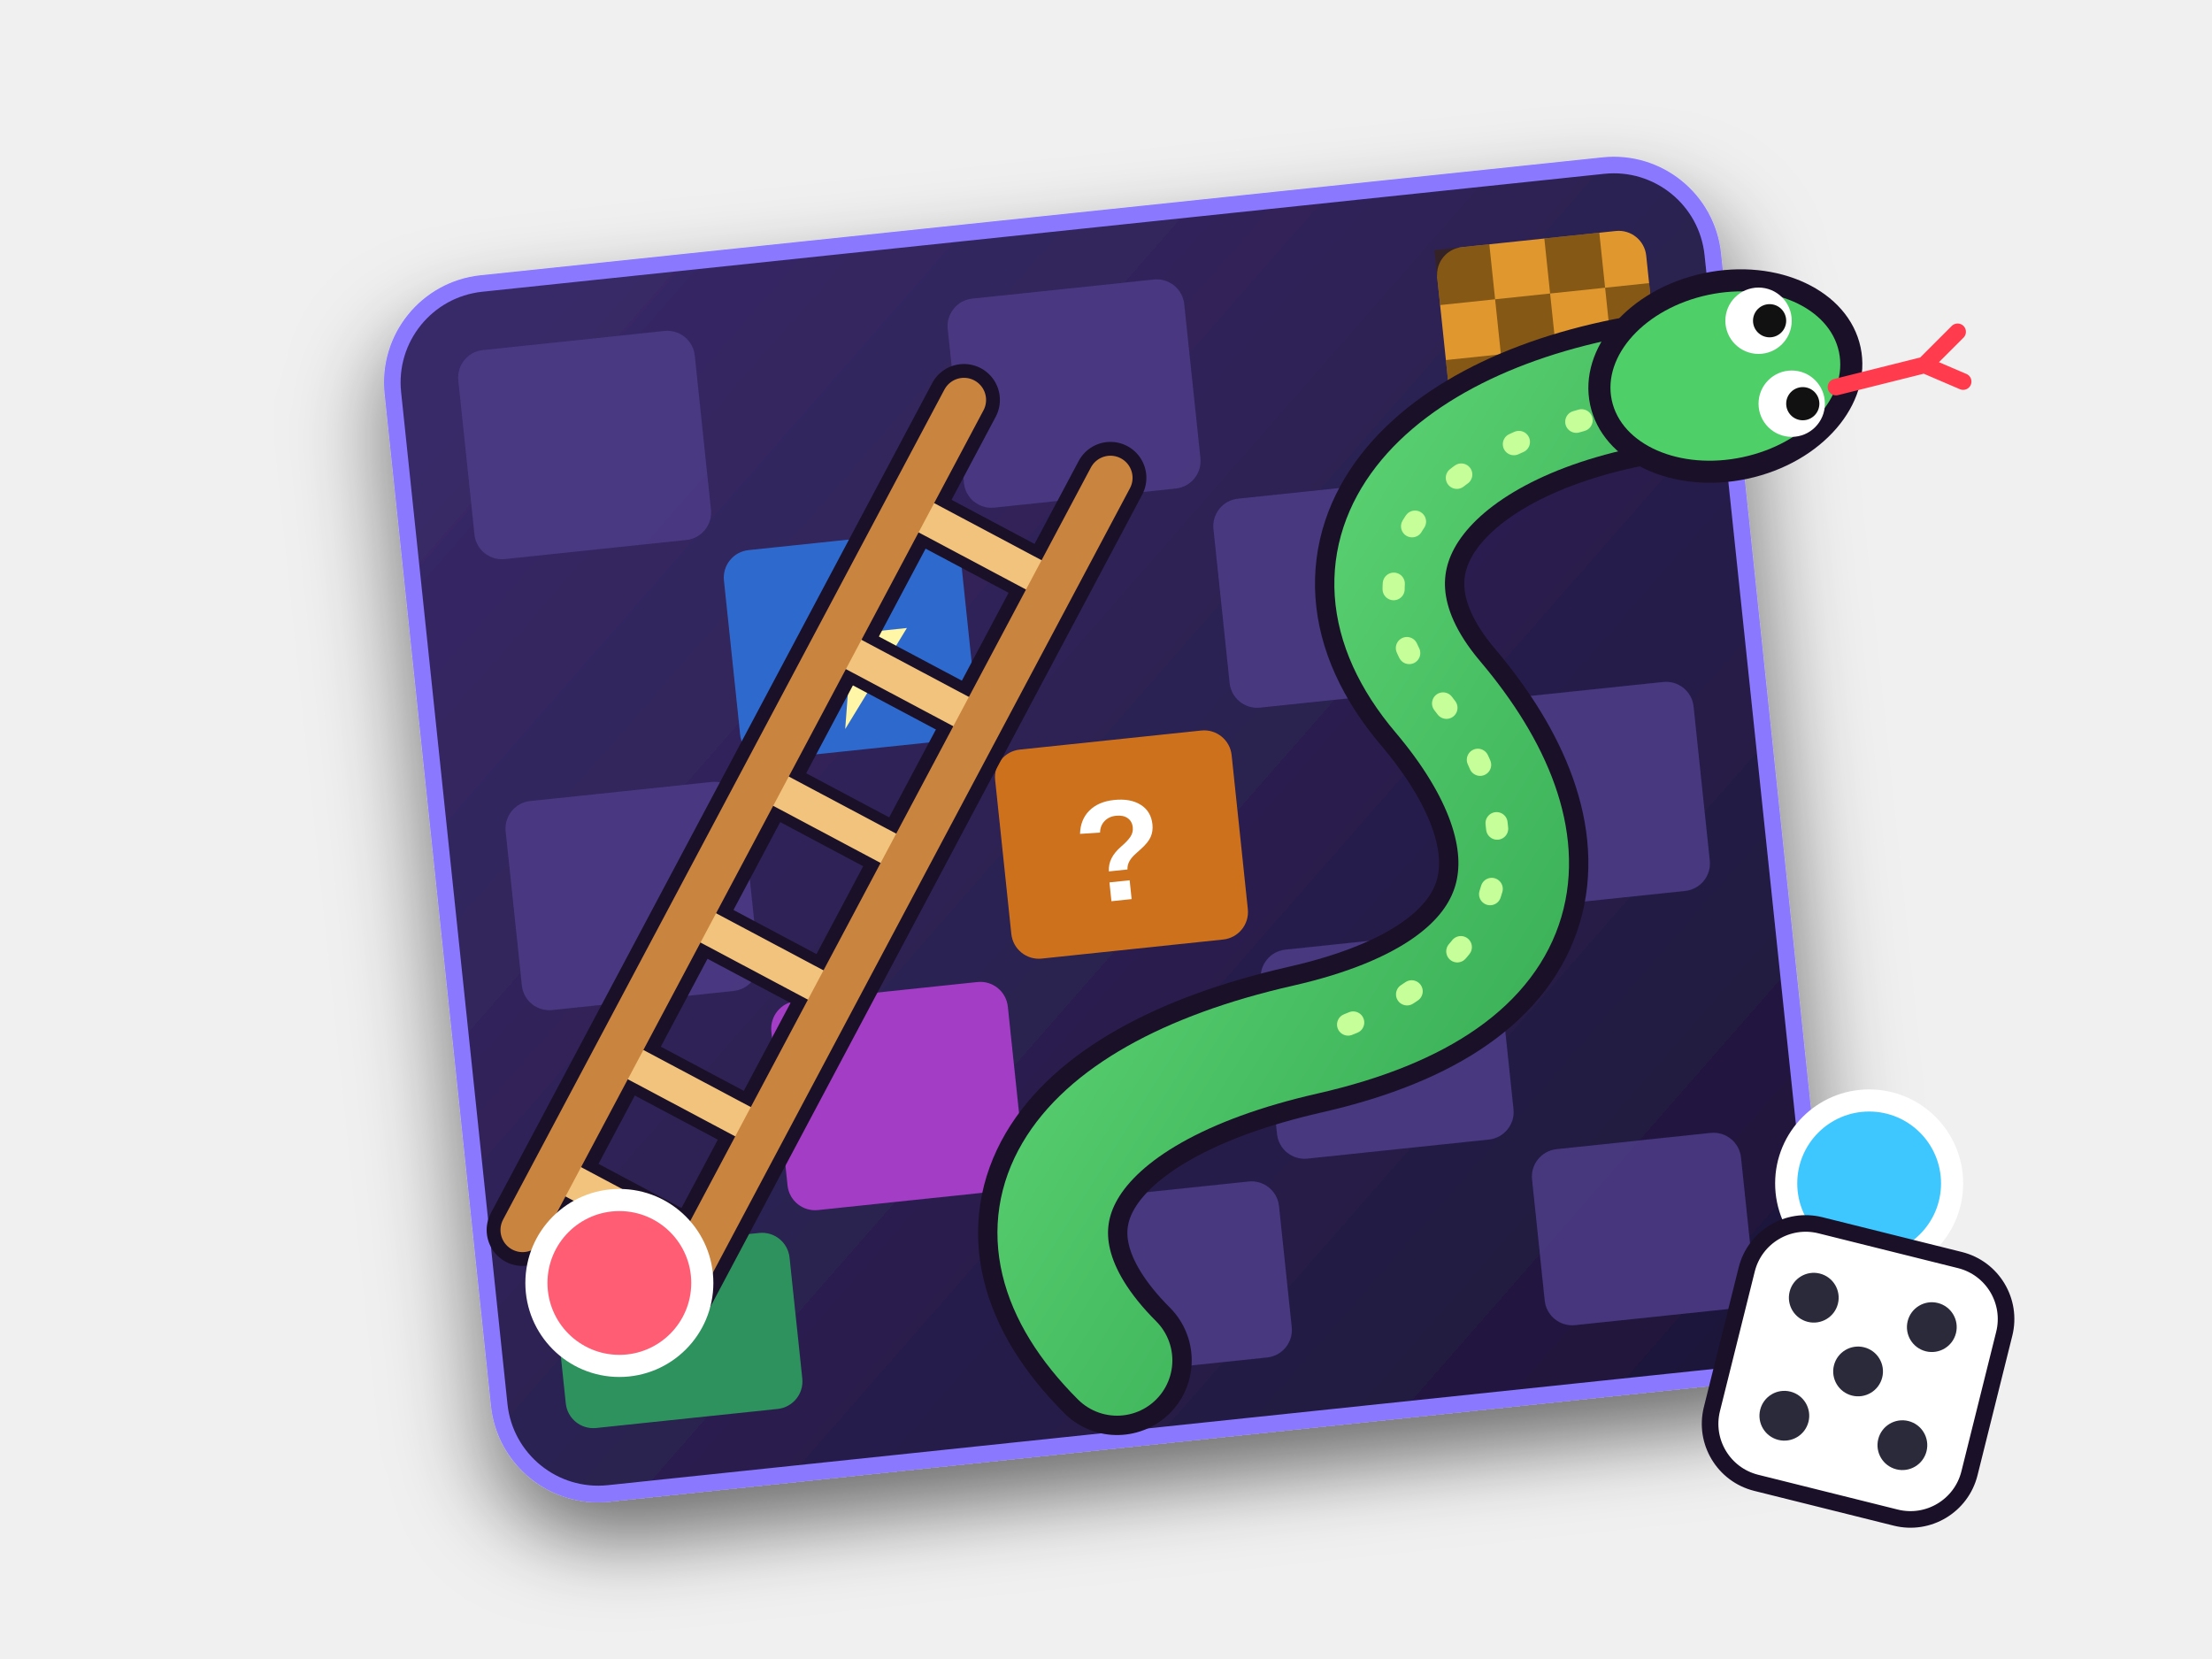
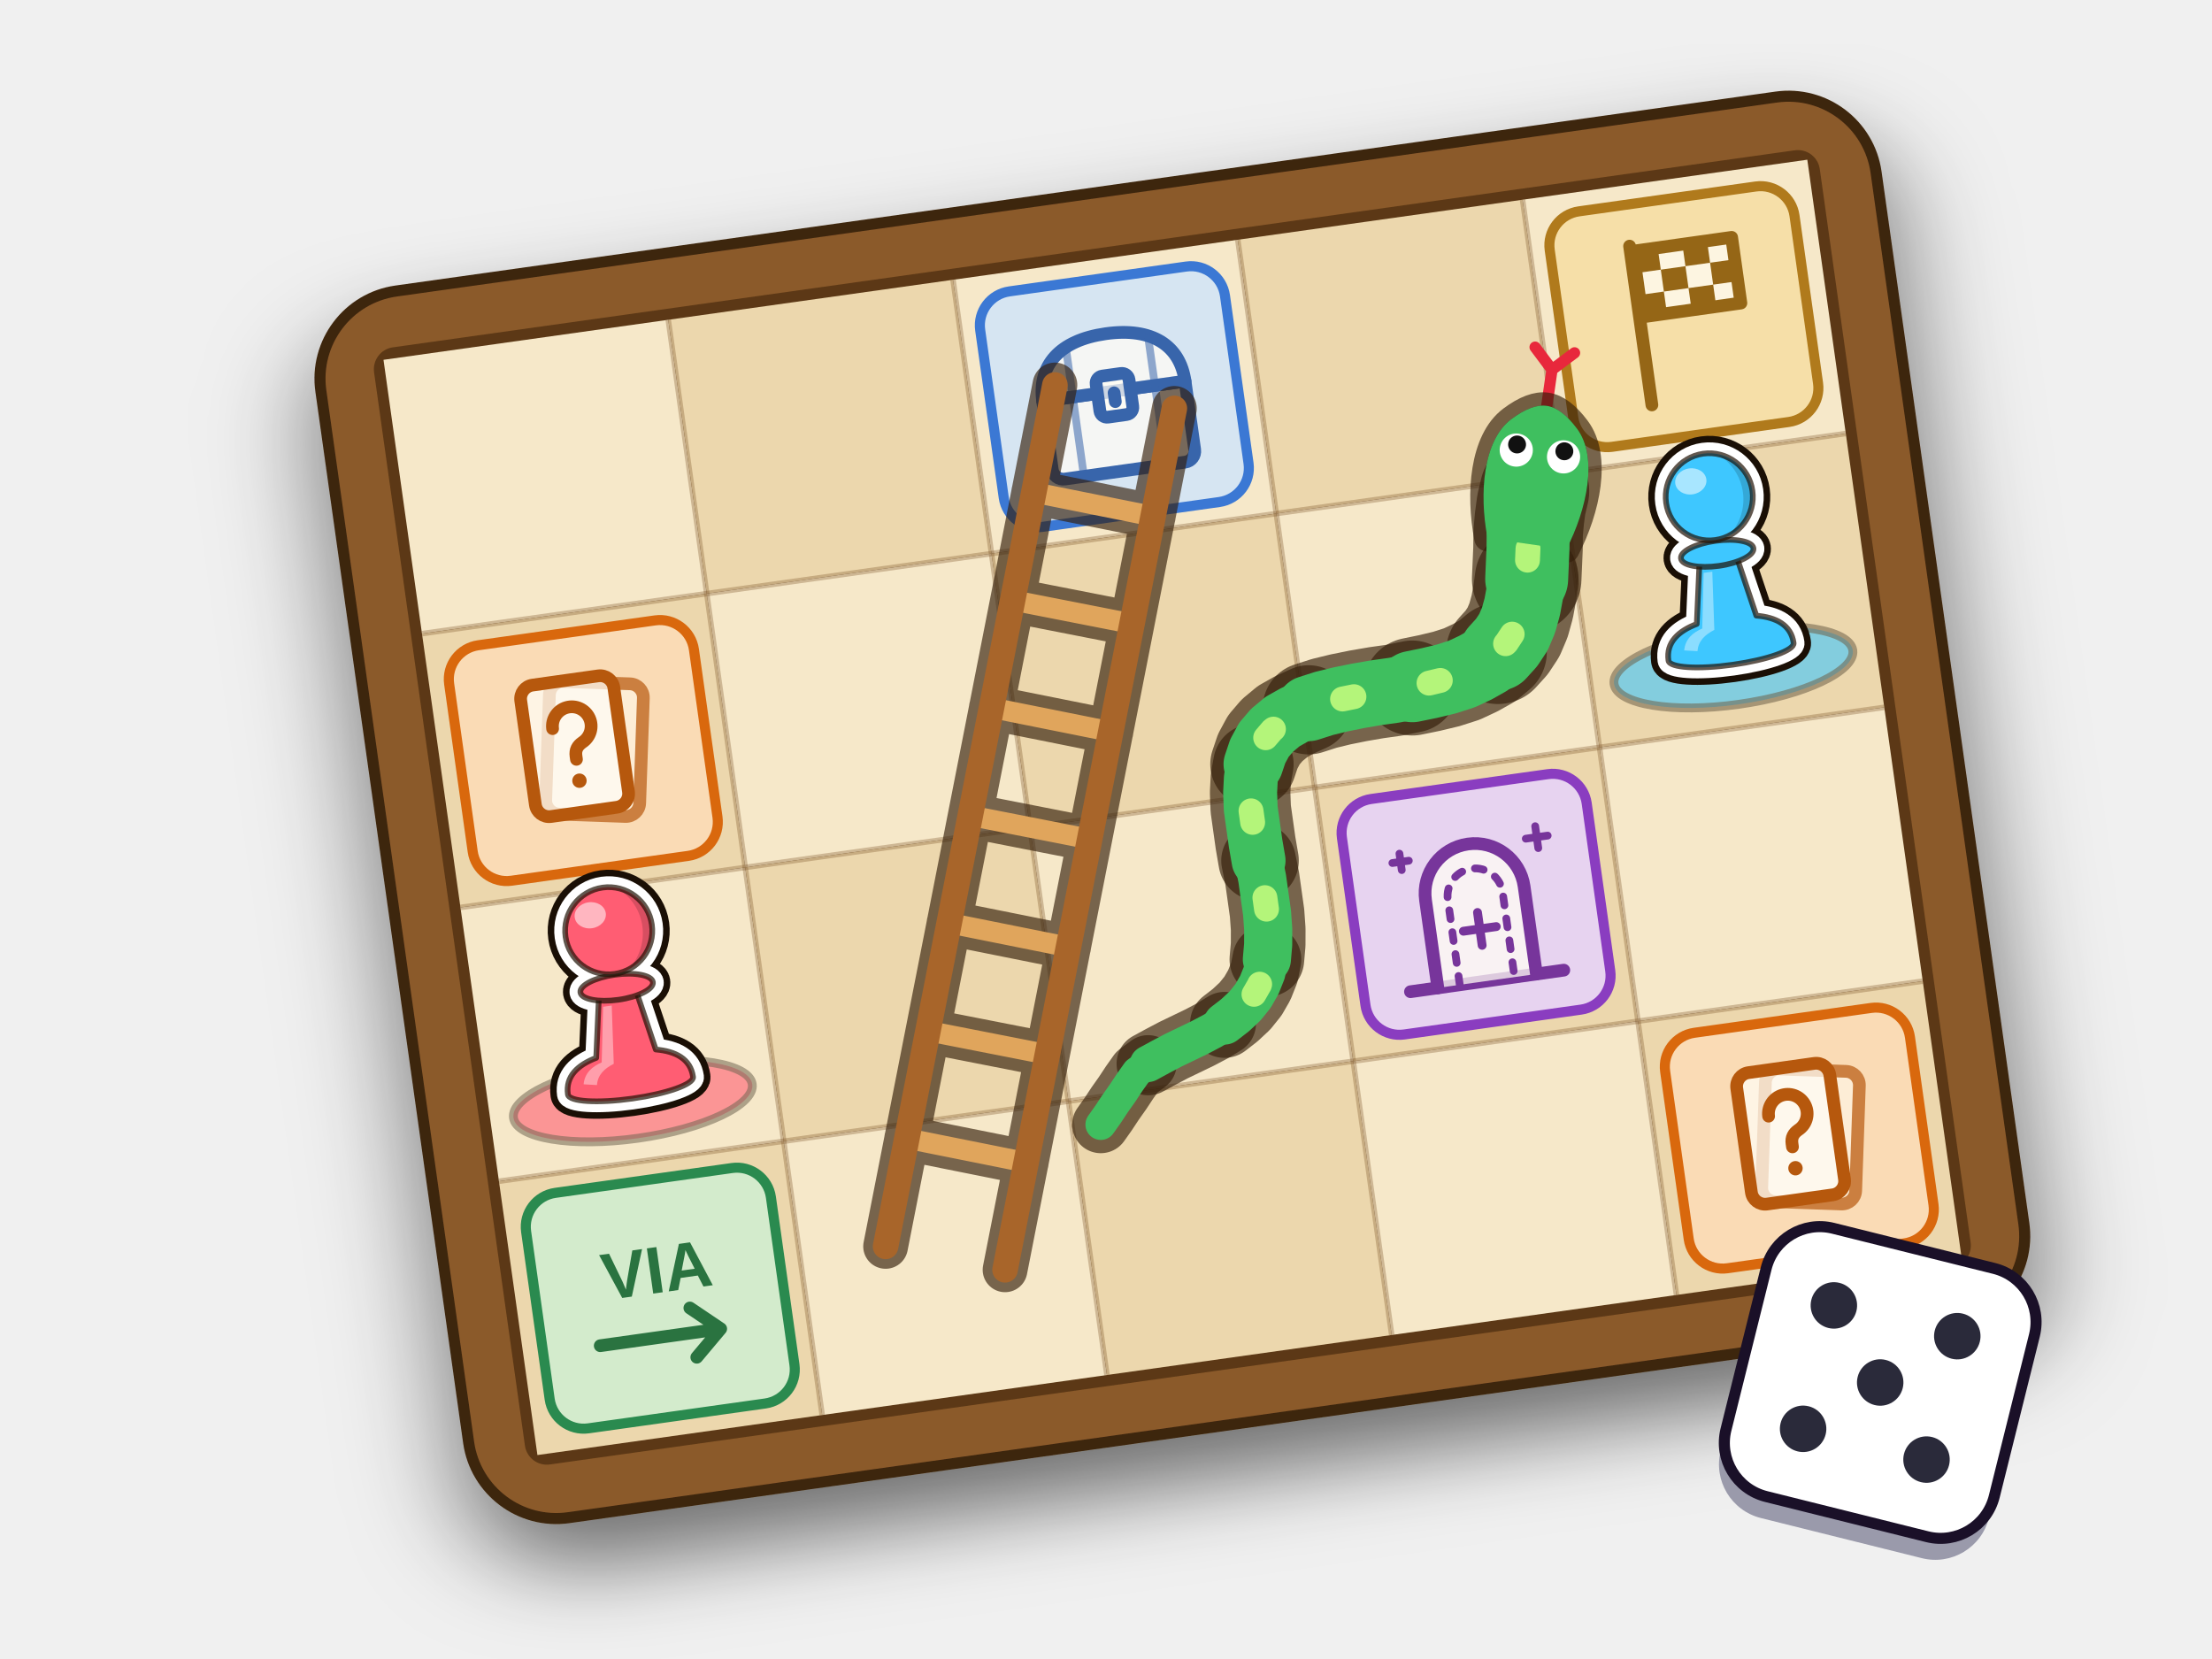
<svg xmlns="http://www.w3.org/2000/svg" viewBox="0 0 400 300" width="400" height="300" fill="none">
  <defs>
-     <linearGradient id="ssBoard" x1="0" y1="0" x2="1" y2="1">
-       <stop offset="0" stop-color="#3a2b6b" />
-       <stop offset="1" stop-color="#1d1638" />
-     </linearGradient>
-     <linearGradient id="ssSnake" x1="0" y1="0" x2="1" y2="1">
-       <stop offset="0" stop-color="#6be37f" />
-       <stop offset="1" stop-color="#2a9e4a" />
-     </linearGradient>
-     <filter id="ssShadow" x="-25%" y="-25%" width="150%" height="150%">
-       <feDropShadow dx="0" dy="7" stdDeviation="8" flood-color="#000" flood-opacity="0.55" />
+     <filter id="ssShadow" x="-20%" y="-20%" width="140%" height="140%">
+       <feDropShadow dx="0" dy="8" stdDeviation="9" flood-color="#000" flood-opacity="0.55" />
    </filter>
  </defs>
-   <g transform="rotate(-6 200 150)" filter="url(#ssShadow)">
-     <rect x="80" y="40" width="240" height="220" rx="18" fill="url(#ssBoard)" stroke="#8a78ff" stroke-width="3" />
-     <g opacity="0.9">
-       <rect x="92" y="52" width="43" height="38" rx="5" fill="#4a3a85" />
-       <rect x="181" y="52" width="43" height="38" rx="5" fill="#4a3a85" />
-       <rect x="270" y="52" width="38" height="38" rx="5" fill="#f4a52b" />
-       <rect x="136" y="93" width="43" height="38" rx="5" fill="#2f72d9" />
-       <rect x="225" y="93" width="43" height="38" rx="5" fill="#4a3a85" />
-       <rect x="92" y="134" width="43" height="38" rx="5" fill="#4a3a85" />
-       <rect x="181" y="134" width="43" height="38" rx="5" fill="#e07a16" />
-       <rect x="270" y="134" width="38" height="38" rx="5" fill="#4a3a85" />
-       <rect x="136" y="175" width="43" height="38" rx="5" fill="#b03fd1" />
-       <rect x="225" y="175" width="43" height="38" rx="5" fill="#4a3a85" />
-       <rect x="92" y="216" width="43" height="32" rx="5" fill="#2f9e5f" />
-       <rect x="181" y="216" width="43" height="32" rx="5" fill="#4a3a85" />
-       <rect x="270" y="216" width="38" height="32" rx="5" fill="#4a3a85" />
+   <g transform="translate(212 146) rotate(-8) translate(-142.0 -112.0)">
+     <g filter="url(#ssShadow)">
+       <rect x="0" y="0" width="284" height="224" rx="16" fill="#8b5a2b" stroke="#3d250e" stroke-width="2" />
+       <rect x="10" y="10" width="264" height="204" rx="4" fill="#5c3815" />
+       <rect x="12" y="12" width="52" height="50" fill="#f6e8c9" />
+       <rect x="64" y="12" width="52" height="50" fill="#ecd7ad" />
+       <rect x="116" y="12" width="52" height="50" fill="#f6e8c9" />
+       <rect x="119.6" y="15.5" width="44.7" height="43.0" rx="6.2" fill="#d6e5f2" stroke="#3b78d4" stroke-width="1.82" />
+       <g transform="translate(122.0 17.0) scale(1.000)" color="#3865ab" fill="none" stroke="currentColor" stroke-width="2.3" stroke-linecap="round" stroke-linejoin="round">
+         <path d="M7 19h26v12.5a2 2 0 0 1-2 2H9a2 2 0 0 1-2-2z" fill="rgba(255,252,244,.75)" />
+         <path d="M7 19c0-6.5 4.5-10.5 13-10.5S33 12.5 33 19z" fill="rgba(255,252,244,.75)" />
+         <path d="M12.5 10.2V33.5M27.5 10.2V33.5" stroke-width="1.4" opacity=".55" />
+         <rect x="17" y="16" width="6" height="7.5" rx="1.3" fill="rgba(255,252,244,.75)" />
+         <path d="M20 19.3v1.6" />
+       </g>
+       <rect x="168" y="12" width="52" height="50" fill="#ecd7ad" />
+       <rect x="220" y="12" width="52" height="50" fill="#f6e8c9" />
+       <rect x="223.6" y="15.5" width="44.7" height="43.0" rx="6.2" fill="#f6dfa8" stroke="#b07a1a" stroke-width="1.82" />
+       <g transform="translate(226.0 17.0) scale(1.000)" color="#956616" fill="none" stroke="currentColor" stroke-width="2.3" stroke-linecap="round" stroke-linejoin="round">
+         <path d="M12 35V6" />
+         <path d="M12.5 7h18v12h-18z" fill="rgba(255,252,244,.75)" />
+         <path d="M12.5 7h4.5v4h-4.5zM21.5 7h4.5v4h-4.5zM17 11h4.5v4H17zM26 11h4.5v4H26zM12.5 15h4.5v4h-4.5zM21.5 15h4.5v4h-4.5z" fill="currentColor" stroke="none" />
+       </g>
+       <rect x="12" y="62" width="52" height="50" fill="#ecd7ad" />
+       <rect x="15.6" y="65.5" width="44.7" height="43.0" rx="6.2" fill="#fadbb5" stroke="#d9680f" stroke-width="1.82" />
+       <g transform="translate(18.0 67.0) scale(1.000)" color="#b6580d" fill="none" stroke="currentColor" stroke-width="2.3" stroke-linecap="round" stroke-linejoin="round">
+         <rect x="13.5" y="8" width="17" height="24" rx="2.5" transform="rotate(10 22 20)" fill="rgba(255,252,244,.75)" opacity=".7" />
+         <rect x="10" y="7" width="17" height="24" rx="2.5" fill="rgba(255,252,244,.75)" />
+         <path d="M15 15.3a3.5 3.5 0 1 1 5 3.2c-1 .5-1.5 1.2-1.5 2.3v.6" stroke-width="2.3" />
+         <circle cx="18.5" cy="25.3" r="1.3" fill="currentColor" stroke="none" />
+       </g>
+       <rect x="64" y="62" width="52" height="50" fill="#f6e8c9" />
+       <rect x="116" y="62" width="52" height="50" fill="#ecd7ad" />
+       <rect x="168" y="62" width="52" height="50" fill="#f6e8c9" />
+       <rect x="220" y="62" width="52" height="50" fill="#ecd7ad" />
+       <rect x="12" y="112" width="52" height="50" fill="#f6e8c9" />
+       <rect x="64" y="112" width="52" height="50" fill="#ecd7ad" />
+       <rect x="116" y="112" width="52" height="50" fill="#f6e8c9" />
+       <rect x="168" y="112" width="52" height="50" fill="#ecd7ad" />
+       <rect x="171.6" y="115.5" width="44.7" height="43.0" rx="6.2" fill="#e7d3f0" stroke="#8a3cc0" stroke-width="1.82" />
+       <g transform="translate(174.0 117.0) scale(1.000)" color="#77359b" fill="none" stroke="currentColor" stroke-width="2.3" stroke-linecap="round" stroke-linejoin="round">
+         <path d="M6 34h28" />
+         <path d="M11 34V18a9 9 0 0 1 18 0v16" fill="rgba(255,252,244,.75)" />
+         <path d="M15 34V18.5a5 5 0 0 1 10 0V34" stroke-width="1.4" stroke-dasharray="1.6 2.4" />
+         <path d="M20 21.5v6M17 24.5h6" stroke-width="1.6" />
+         <path d="M32.5 7.5v4M30.5 9.5h4M7.5 9v3M6 10.5h3" stroke-width="1.4" />
+       </g>
+       <rect x="220" y="112" width="52" height="50" fill="#f6e8c9" />
+       <rect x="12" y="162" width="52" height="50" fill="#ecd7ad" />
+       <rect x="15.6" y="165.5" width="44.7" height="43.0" rx="6.2" fill="#d3ebcc" stroke="#2a8a4f" stroke-width="1.82" />
+       <g transform="translate(18.0 167.0) scale(1.000)" color="#2a7340" fill="none" stroke="currentColor" stroke-width="2.3" stroke-linecap="round" stroke-linejoin="round">
+         <text x="20" y="19" text-anchor="middle" font-family="Arial, sans-serif" font-weight="800" font-size="12" fill="currentColor" stroke="none">VIA</text>
+         <path d="M8 27h22M25 22.5l5 4.5-5 4.5" />
+       </g>
+       <rect x="64" y="162" width="52" height="50" fill="#f6e8c9" />
+       <rect x="116" y="162" width="52" height="50" fill="#ecd7ad" />
+       <rect x="168" y="162" width="52" height="50" fill="#f6e8c9" />
+       <rect x="220" y="162" width="52" height="50" fill="#ecd7ad" />
+       <rect x="223.6" y="165.5" width="44.7" height="43.0" rx="6.2" fill="#fadbb5" stroke="#d9680f" stroke-width="1.82" />
+       <g transform="translate(226.0 167.0) scale(1.000)" color="#b6580d" fill="none" stroke="currentColor" stroke-width="2.3" stroke-linecap="round" stroke-linejoin="round">
+         <rect x="13.5" y="8" width="17" height="24" rx="2.5" transform="rotate(10 22 20)" fill="rgba(255,252,244,.75)" opacity=".7" />
+         <rect x="10" y="7" width="17" height="24" rx="2.5" fill="rgba(255,252,244,.75)" />
+         <path d="M15 15.3a3.5 3.5 0 1 1 5 3.2c-1 .5-1.5 1.2-1.5 2.3v.6" stroke-width="2.3" />
+         <circle cx="18.5" cy="25.3" r="1.3" fill="currentColor" stroke="none" />
+       </g>
+       <path d="M64 12V212" stroke="rgba(120,78,36,.32)" stroke-width="1" />
+       <path d="M116 12V212" stroke="rgba(120,78,36,.32)" stroke-width="1" />
+       <path d="M168 12V212" stroke="rgba(120,78,36,.32)" stroke-width="1" />
+       <path d="M220 12V212" stroke="rgba(120,78,36,.32)" stroke-width="1" />
+       <path d="M12 62H272" stroke="rgba(120,78,36,.32)" stroke-width="1" />
+       <path d="M12 112H272" stroke="rgba(120,78,36,.32)" stroke-width="1" />
+       <path d="M12 162H272" stroke="rgba(120,78,36,.32)" stroke-width="1" />
    </g>
-     <path d="M270 52h10v10h-10zM290 52h10v10h-10zM280 62h10v10h-10zM300 62h8v10h-8zM270 72h10v10h-10zM290 72h10v10h-10zM280 82h10v8h-10z" fill="#3a2400" opacity="0.55" />
-     <path d="M160 99 148 116h9l-2 11 13-17h-9z" fill="#fff6a8" />
-     <text x="202" y="163" font-size="26" font-weight="bold" fill="#fff" text-anchor="middle" font-family="Arial, sans-serif">?</text>
+     <path d="M79.6 183.4 L131.6 33.4 M100.4 190.6 L152.4 40.6 M86.1 164.6 L106.9 171.9 M92.6 145.9 L113.4 153.1 M99.1 127.1 L119.9 134.4 M105.6 108.4 L126.4 115.6 M112.1 89.6 L132.9 96.9 M118.6 70.9 L139.4 78.1 M125.1 52.1 L145.9 59.4 " stroke="rgba(52,30,10,.65)" stroke-width="8.09" fill="none" stroke-linecap="round" />
+     <path d="M86.1 164.6 L106.9 171.9 M92.6 145.9 L113.4 153.1 M99.1 127.1 L119.9 134.4 M105.6 108.4 L126.4 115.6 M112.1 89.6 L132.9 96.9 M118.6 70.9 L139.4 78.1 M125.1 52.1 L145.9 59.4 " stroke="#e0a55c" stroke-width="3.70" fill="none" stroke-linecap="round" />
+     <path d="M79.6 183.4 L131.6 33.4 M100.4 190.6 L152.4 40.6" stroke="#a8652a" stroke-width="4.62" fill="none" stroke-linecap="round" />
+     <g transform="translate(214.8 64.5) rotate(-73.8) scale(6.000)">
+       <path d="M2.4 0 L3.7 0 M3.7 0 L4.3 -0.6 M3.7 0 L4.3 0.6" stroke="#e8283c" stroke-width="0.34" stroke-linecap="round" fill="none" />
+     </g>
+     <path d="M214.8 64.5 L213.9 66.8 L213.2 69.3 L212.6 71.9 L212.2 74.6 L211.7 77.3 L211.2 80.0" stroke="rgba(52,30,10,.65)" stroke-width="19.80" fill="none" stroke-linecap="round" stroke-linejoin="round" />
+     <path d="M211.2 80.0 L210.5 82.5 L209.7 84.9 L208.7 87.2 L207.5 89.2 L206.0 90.9 L204.2 92.4" stroke="rgba(52,30,10,.65)" stroke-width="18.75" fill="none" stroke-linecap="round" stroke-linejoin="round" />
+     <path d="M204.2 92.4 L202.1 93.7 L199.8 94.6 L197.2 95.4 L194.3 95.9 L191.2 96.2 L188.0 96.4" stroke="rgba(52,30,10,.65)" stroke-width="17.70" fill="none" stroke-linecap="round" stroke-linejoin="round" />
+     <path d="M188.0 96.4 L184.7 96.6 L181.4 96.6 L178.1 96.7 L174.8 96.9 L171.8 97.2 L168.9 97.7" stroke="rgba(52,30,10,.65)" stroke-width="16.65" fill="none" stroke-linecap="round" stroke-linejoin="round" />
+     <path d="M168.9 97.7 L166.2 98.5 L163.9 99.4 L161.8 100.7 L160.1 102.2 L158.7 104.1 L157.6 106.3" stroke="rgba(52,30,10,.65)" stroke-width="15.60" fill="none" stroke-linecap="round" stroke-linejoin="round" />
+     <path d="M157.6 106.3 L156.8 108.7 L156.3 111.3 L156.0 114.2 L156.0 117.3 L156.0 120.5 L156.1 123.7" stroke="rgba(52,30,10,.65)" stroke-width="14.55" fill="none" stroke-linecap="round" stroke-linejoin="round" />
+     <path d="M156.1 123.7 L156.3 127.0 L156.3 130.2 L156.3 133.3 L156.1 136.2 L155.7 139.0 L155.1 141.6" stroke="rgba(52,30,10,.65)" stroke-width="13.50" fill="none" stroke-linecap="round" stroke-linejoin="round" />
+     <path d="M155.1 141.6 L154.3 143.9 L153.1 146.0 L151.7 147.8 L150.0 149.4 L148.0 150.8 L145.9 152.0" stroke="rgba(52,30,10,.65)" stroke-width="12.45" fill="none" stroke-linecap="round" stroke-linejoin="round" />
+     <path d="M145.9 152.0 L143.6 153.0 L141.1 153.9 L138.6 154.7 L136.1 155.5 L133.6 156.4 L131.2 157.3" stroke="rgba(52,30,10,.65)" stroke-width="11.40" fill="none" stroke-linecap="round" stroke-linejoin="round" />
+     <path d="M131.2 157.3 L129.0 158.5 L127.4 160.2 L125.9 161.9 L124.3 163.6 L122.8 165.3 L121.2 167.0" stroke="rgba(52,30,10,.65)" stroke-width="10.35" fill="none" stroke-linecap="round" stroke-linejoin="round" />
+     <g transform="translate(214.8 64.5) rotate(-73.8) scale(6.000)">
+       <path d="M-1.6 -1.2 C-0.3 -1.65 1.3 -1.75 2.05 -1 Q2.6 -0.45 2.6 0 Q2.6 0.45 2.05 1 C1.3 1.75 -0.3 1.65 -1.6 1.2 Z" fill="rgba(52,30,10,.65)" stroke="rgba(52,30,10,.65)" stroke-width="0.8" stroke-linejoin="round" />
+     </g>
+     <path d="M214.8 64.5 L213.9 66.8 L213.2 69.3 L212.6 71.9 L212.2 74.6 L211.7 77.3 L211.2 80.0" stroke="#3fbf5f" stroke-width="15.00" fill="none" stroke-linecap="round" stroke-linejoin="round" />
+     <path d="M211.2 80.0 L210.5 82.5 L209.7 84.9 L208.7 87.2 L207.5 89.2 L206.0 90.9 L204.2 92.4" stroke="#3fbf5f" stroke-width="13.95" fill="none" stroke-linecap="round" stroke-linejoin="round" />
+     <path d="M204.2 92.4 L202.1 93.7 L199.8 94.6 L197.2 95.4 L194.3 95.9 L191.2 96.2 L188.0 96.4" stroke="#3fbf5f" stroke-width="12.90" fill="none" stroke-linecap="round" stroke-linejoin="round" />
+     <path d="M188.0 96.4 L184.7 96.6 L181.4 96.6 L178.1 96.7 L174.8 96.9 L171.8 97.2 L168.9 97.7" stroke="#3fbf5f" stroke-width="11.85" fill="none" stroke-linecap="round" stroke-linejoin="round" />
+     <path d="M168.9 97.7 L166.2 98.5 L163.9 99.4 L161.8 100.7 L160.1 102.2 L158.7 104.1 L157.6 106.3" stroke="#3fbf5f" stroke-width="10.80" fill="none" stroke-linecap="round" stroke-linejoin="round" />
+     <path d="M157.6 106.3 L156.8 108.7 L156.3 111.3 L156.0 114.2 L156.0 117.3 L156.0 120.5 L156.1 123.7" stroke="#3fbf5f" stroke-width="9.75" fill="none" stroke-linecap="round" stroke-linejoin="round" />
+     <path d="M156.1 123.7 L156.3 127.0 L156.3 130.2 L156.3 133.3 L156.1 136.2 L155.7 139.0 L155.1 141.6" stroke="#3fbf5f" stroke-width="8.70" fill="none" stroke-linecap="round" stroke-linejoin="round" />
+     <path d="M155.1 141.6 L154.3 143.9 L153.1 146.0 L151.7 147.8 L150.0 149.4 L148.0 150.8 L145.9 152.0" stroke="#3fbf5f" stroke-width="7.65" fill="none" stroke-linecap="round" stroke-linejoin="round" />
+     <path d="M145.9 152.0 L143.6 153.0 L141.1 153.9 L138.6 154.7 L136.1 155.5 L133.6 156.4 L131.2 157.3" stroke="#3fbf5f" stroke-width="6.60" fill="none" stroke-linecap="round" stroke-linejoin="round" />
+     <path d="M131.2 157.3 L129.0 158.5 L127.4 160.2 L125.9 161.9 L124.3 163.6 L122.8 165.3 L121.2 167.0" stroke="#3fbf5f" stroke-width="5.55" fill="none" stroke-linecap="round" stroke-linejoin="round" />
+     <path d="M212.2 74.6 L211.7 77.3 L211.2 80.0 L210.5 82.5 L209.7 84.9 L208.7 87.2 L207.5 89.2 L206.0 90.9 L204.2 92.4 L202.1 93.7 L199.8 94.6 L197.2 95.4 L194.3 95.9 L191.2 96.2 L188.0 96.4 L184.7 96.6 L181.4 96.6 L178.1 96.7 L174.8 96.9 L171.8 97.2 L168.9 97.7 L166.2 98.5 L163.9 99.4 L161.8 100.7 L160.1 102.2 L158.7 104.1 L157.6 106.3 L156.8 108.7 L156.3 111.3 L156.0 114.2 L156.0 117.3 L156.0 120.5 L156.1 123.7 L156.3 127.0 L156.3 130.2 L156.3 133.3 L156.1 136.2 L155.7 139.0 L155.1 141.6 L154.3 143.9 L153.1 146.0 L151.7 147.8 L150.0 149.4 L148.0 150.8 L145.9 152.0" stroke="#b4f57a" stroke-width="4.50" stroke-dasharray="2.10 13.80" fill="none" stroke-linecap="round" />
+     <g transform="translate(214.8 64.5) rotate(-73.8) scale(6.000)">
+       <path d="M-1.6 -1.2 C-0.3 -1.65 1.3 -1.75 2.05 -1 Q2.6 -0.45 2.6 0 Q2.6 0.45 2.05 1 C1.3 1.75 -0.3 1.65 -1.6 1.2 Z" fill="#3fbf5f" />
+       <circle cx="1.15" cy="-0.72" r="0.5" fill="#fff" />
+       <circle cx="1.15" cy="0.72" r="0.5" fill="#fff" />
+       <circle cx="1.32" cy="-0.72" r="0.27" fill="#111" />
+       <circle cx="1.32" cy="0.72" r="0.27" fill="#111" />
+     </g>
+     <ellipse cx="38.0" cy="151.0" rx="21.8" ry="6.8" fill="#ff5d73" opacity=".6" stroke="rgba(26,15,5,.55)" stroke-width="1.6" />
+     <g transform="translate(22.2 106.9) scale(0.788)">
+       <g fill="#1a0f05" stroke="#1a0f05" stroke-width="8" stroke-linejoin="round">
+         <path d="M5.5 52.4c0-4.2 3.2-6.4 7.6-7.4L15.7 31h8.6l2.6 14c4.4 1 7.6 3.2 7.6 7.4 0 1.7-6.5 3-14.5 3S5.5 54.1 5.5 52.4z" />
+         <ellipse cx="20" cy="29.6" rx="8.4" ry="2.9" />
+         <circle cx="20" cy="16.5" r="10" />
+       </g>
+       <g fill="#fff" stroke="#fff" stroke-width="5" stroke-linejoin="round">
+         <path d="M5.5 52.4c0-4.2 3.2-6.4 7.6-7.4L15.7 31h8.6l2.6 14c4.4 1 7.6 3.2 7.6 7.4 0 1.7-6.5 3-14.5 3S5.5 54.1 5.5 52.4z" />
+         <ellipse cx="20" cy="29.6" rx="8.4" ry="2.9" />
+         <circle cx="20" cy="16.5" r="10" />
+       </g>
+       <g stroke="rgba(30,16,4,.7)" stroke-width="1.3" stroke-linejoin="round">
+         <path d="M5.5 52.4c0-4.2 3.2-6.4 7.6-7.4L15.7 31h8.6l2.6 14c4.4 1 7.6 3.2 7.6 7.4 0 1.7-6.5 3-14.5 3S5.5 54.1 5.5 52.4z" fill="#ff5d73" />
+         <ellipse cx="20" cy="29.6" rx="8.4" ry="2.9" fill="#ff5d73" />
+         <circle cx="20" cy="16.5" r="10" fill="#ff5d73" />
+       </g>
+       <path d="M9.4 50.6c.6-2.6 2.6-3.8 4.8-4.4l2.1-12.6h2L16.9 46.9c-2.3.8-4 2-4.5 4.3z" fill="rgba(255,255,255,.4)" />
+       <path d="M23.5 7.3a10 10 0 0 1 0 18.4a12 12 0 0 0 0-18.4z" fill="rgba(0,0,0,.16)" />
+       <ellipse cx="16.3" cy="12.4" rx="3.6" ry="3" fill="rgba(255,255,255,.55)" />
+     </g>
+     <ellipse cx="246.0" cy="101.0" rx="21.8" ry="6.8" fill="#3ec7ff" opacity=".6" stroke="rgba(26,15,5,.55)" stroke-width="1.6" />
+     <g transform="translate(230.2 56.9) scale(0.788)">
+       <g fill="#1a0f05" stroke="#1a0f05" stroke-width="8" stroke-linejoin="round">
+         <path d="M5.5 52.4c0-4.2 3.2-6.4 7.6-7.4L15.7 31h8.6l2.6 14c4.4 1 7.6 3.2 7.6 7.4 0 1.7-6.5 3-14.5 3S5.5 54.1 5.5 52.4z" />
+         <ellipse cx="20" cy="29.6" rx="8.4" ry="2.9" />
+         <circle cx="20" cy="16.5" r="10" />
+       </g>
+       <g fill="#fff" stroke="#fff" stroke-width="5" stroke-linejoin="round">
+         <path d="M5.5 52.4c0-4.2 3.2-6.4 7.6-7.4L15.7 31h8.6l2.6 14c4.4 1 7.6 3.2 7.6 7.4 0 1.7-6.5 3-14.5 3S5.5 54.1 5.5 52.4z" />
+         <ellipse cx="20" cy="29.6" rx="8.4" ry="2.9" />
+         <circle cx="20" cy="16.5" r="10" />
+       </g>
+       <g stroke="rgba(30,16,4,.7)" stroke-width="1.3" stroke-linejoin="round">
+         <path d="M5.5 52.4c0-4.2 3.2-6.4 7.6-7.4L15.7 31h8.6l2.6 14c4.4 1 7.6 3.2 7.6 7.4 0 1.7-6.5 3-14.5 3S5.5 54.1 5.5 52.4z" fill="#3ec7ff" />
+         <ellipse cx="20" cy="29.6" rx="8.4" ry="2.9" fill="#3ec7ff" />
+         <circle cx="20" cy="16.5" r="10" fill="#3ec7ff" />
+       </g>
+       <path d="M9.4 50.6c.6-2.6 2.6-3.8 4.8-4.4l2.1-12.6h2L16.9 46.9c-2.3.8-4 2-4.5 4.3z" fill="rgba(255,255,255,.4)" />
+       <path d="M23.5 7.3a10 10 0 0 1 0 18.4a12 12 0 0 0 0-18.4z" fill="rgba(0,0,0,.16)" />
+       <ellipse cx="16.3" cy="12.4" rx="3.6" ry="3" fill="rgba(255,255,255,.55)" />
+     </g>
  </g>
-   <g transform="rotate(28 150 150)">
-     <path d="M135 70v170M165 70v170" stroke="#1a1028" stroke-width="13" stroke-linecap="round" />
-     <path d="M135 92h30M135 120h30M135 148h30M135 176h30M135 204h30M135 228h30" stroke="#1a1028" stroke-width="10" stroke-linecap="round" />
-     <path d="M135 92h30M135 120h30M135 148h30M135 176h30M135 204h30M135 228h30" stroke="#f2c37c" stroke-width="6" stroke-linecap="round" />
-     <path d="M135 70v170M165 70v170" stroke="#c9843f" stroke-width="8" stroke-linecap="round" />
-   </g>
-   <path d="M300 70c-40 6-62 30-40 56s20 52-24 62-58 34-34 58" stroke="#1a1028" stroke-width="27" stroke-linecap="round" />
-   <path d="M300 70c-40 6-62 30-40 56s20 52-24 62-58 34-34 58" stroke="url(#ssSnake)" stroke-width="20" stroke-linecap="round" />
-   <path d="M286 76c-30 8-44 28-26 50s16 50-24 62" stroke="#c6ff9a" stroke-width="4" stroke-linecap="round" stroke-dasharray="1 11" />
-   <ellipse cx="312" cy="68" rx="25" ry="19" fill="#1a1028" transform="rotate(-12 312 68)" />
-   <ellipse cx="312" cy="68" rx="21" ry="15" fill="#4fcf68" transform="rotate(-12 312 68)" />
-   <circle cx="318" cy="58" r="6" fill="#fff" />
-   <circle cx="320" cy="58" r="3" fill="#111" />
-   <circle cx="324" cy="73" r="6" fill="#fff" />
-   <circle cx="326" cy="73" r="3" fill="#111" />
-   <path d="M332 70l16-4m0 0 6-6m-6 6 7 3" stroke="#ff3b4d" stroke-width="3" stroke-linecap="round" />
-   <circle cx="112" cy="232" r="15" fill="#ff5d73" stroke="#fff" stroke-width="4" />
-   <circle cx="338" cy="214" r="15" fill="#3ec7ff" stroke="#fff" stroke-width="4" />
-   <g transform="rotate(14 336 248)">
-     <rect x="312" y="224" width="48" height="48" rx="11" fill="#fff" stroke="#1a1028" stroke-width="3" />
-     <circle cx="325" cy="237" r="4.5" fill="#2a2a3a" />
-     <circle cx="347" cy="237" r="4.5" fill="#2a2a3a" />
-     <circle cx="336" cy="248" r="4.5" fill="#2a2a3a" />
-     <circle cx="325" cy="259" r="4.5" fill="#2a2a3a" />
-     <circle cx="347" cy="259" r="4.5" fill="#2a2a3a" />
+   <g transform="translate(340 250) rotate(14)">
+     <rect x="-25.0" y="-21.0" width="50" height="50" rx="10.0" fill="#9a9aab" />
+     <rect x="-25.0" y="-25.0" width="50" height="50" rx="10.0" fill="#fff" stroke="#1a1028" stroke-width="2" />
+     <circle cx="-11.5" cy="-11.5" r="4.2" fill="#2a2a3a" />
+     <circle cx="11.5" cy="-11.5" r="4.2" fill="#2a2a3a" />
+     <circle cx="0.0" cy="0.0" r="4.2" fill="#2a2a3a" />
+     <circle cx="-11.5" cy="11.5" r="4.2" fill="#2a2a3a" />
+     <circle cx="11.5" cy="11.5" r="4.2" fill="#2a2a3a" />
  </g>
</svg>
